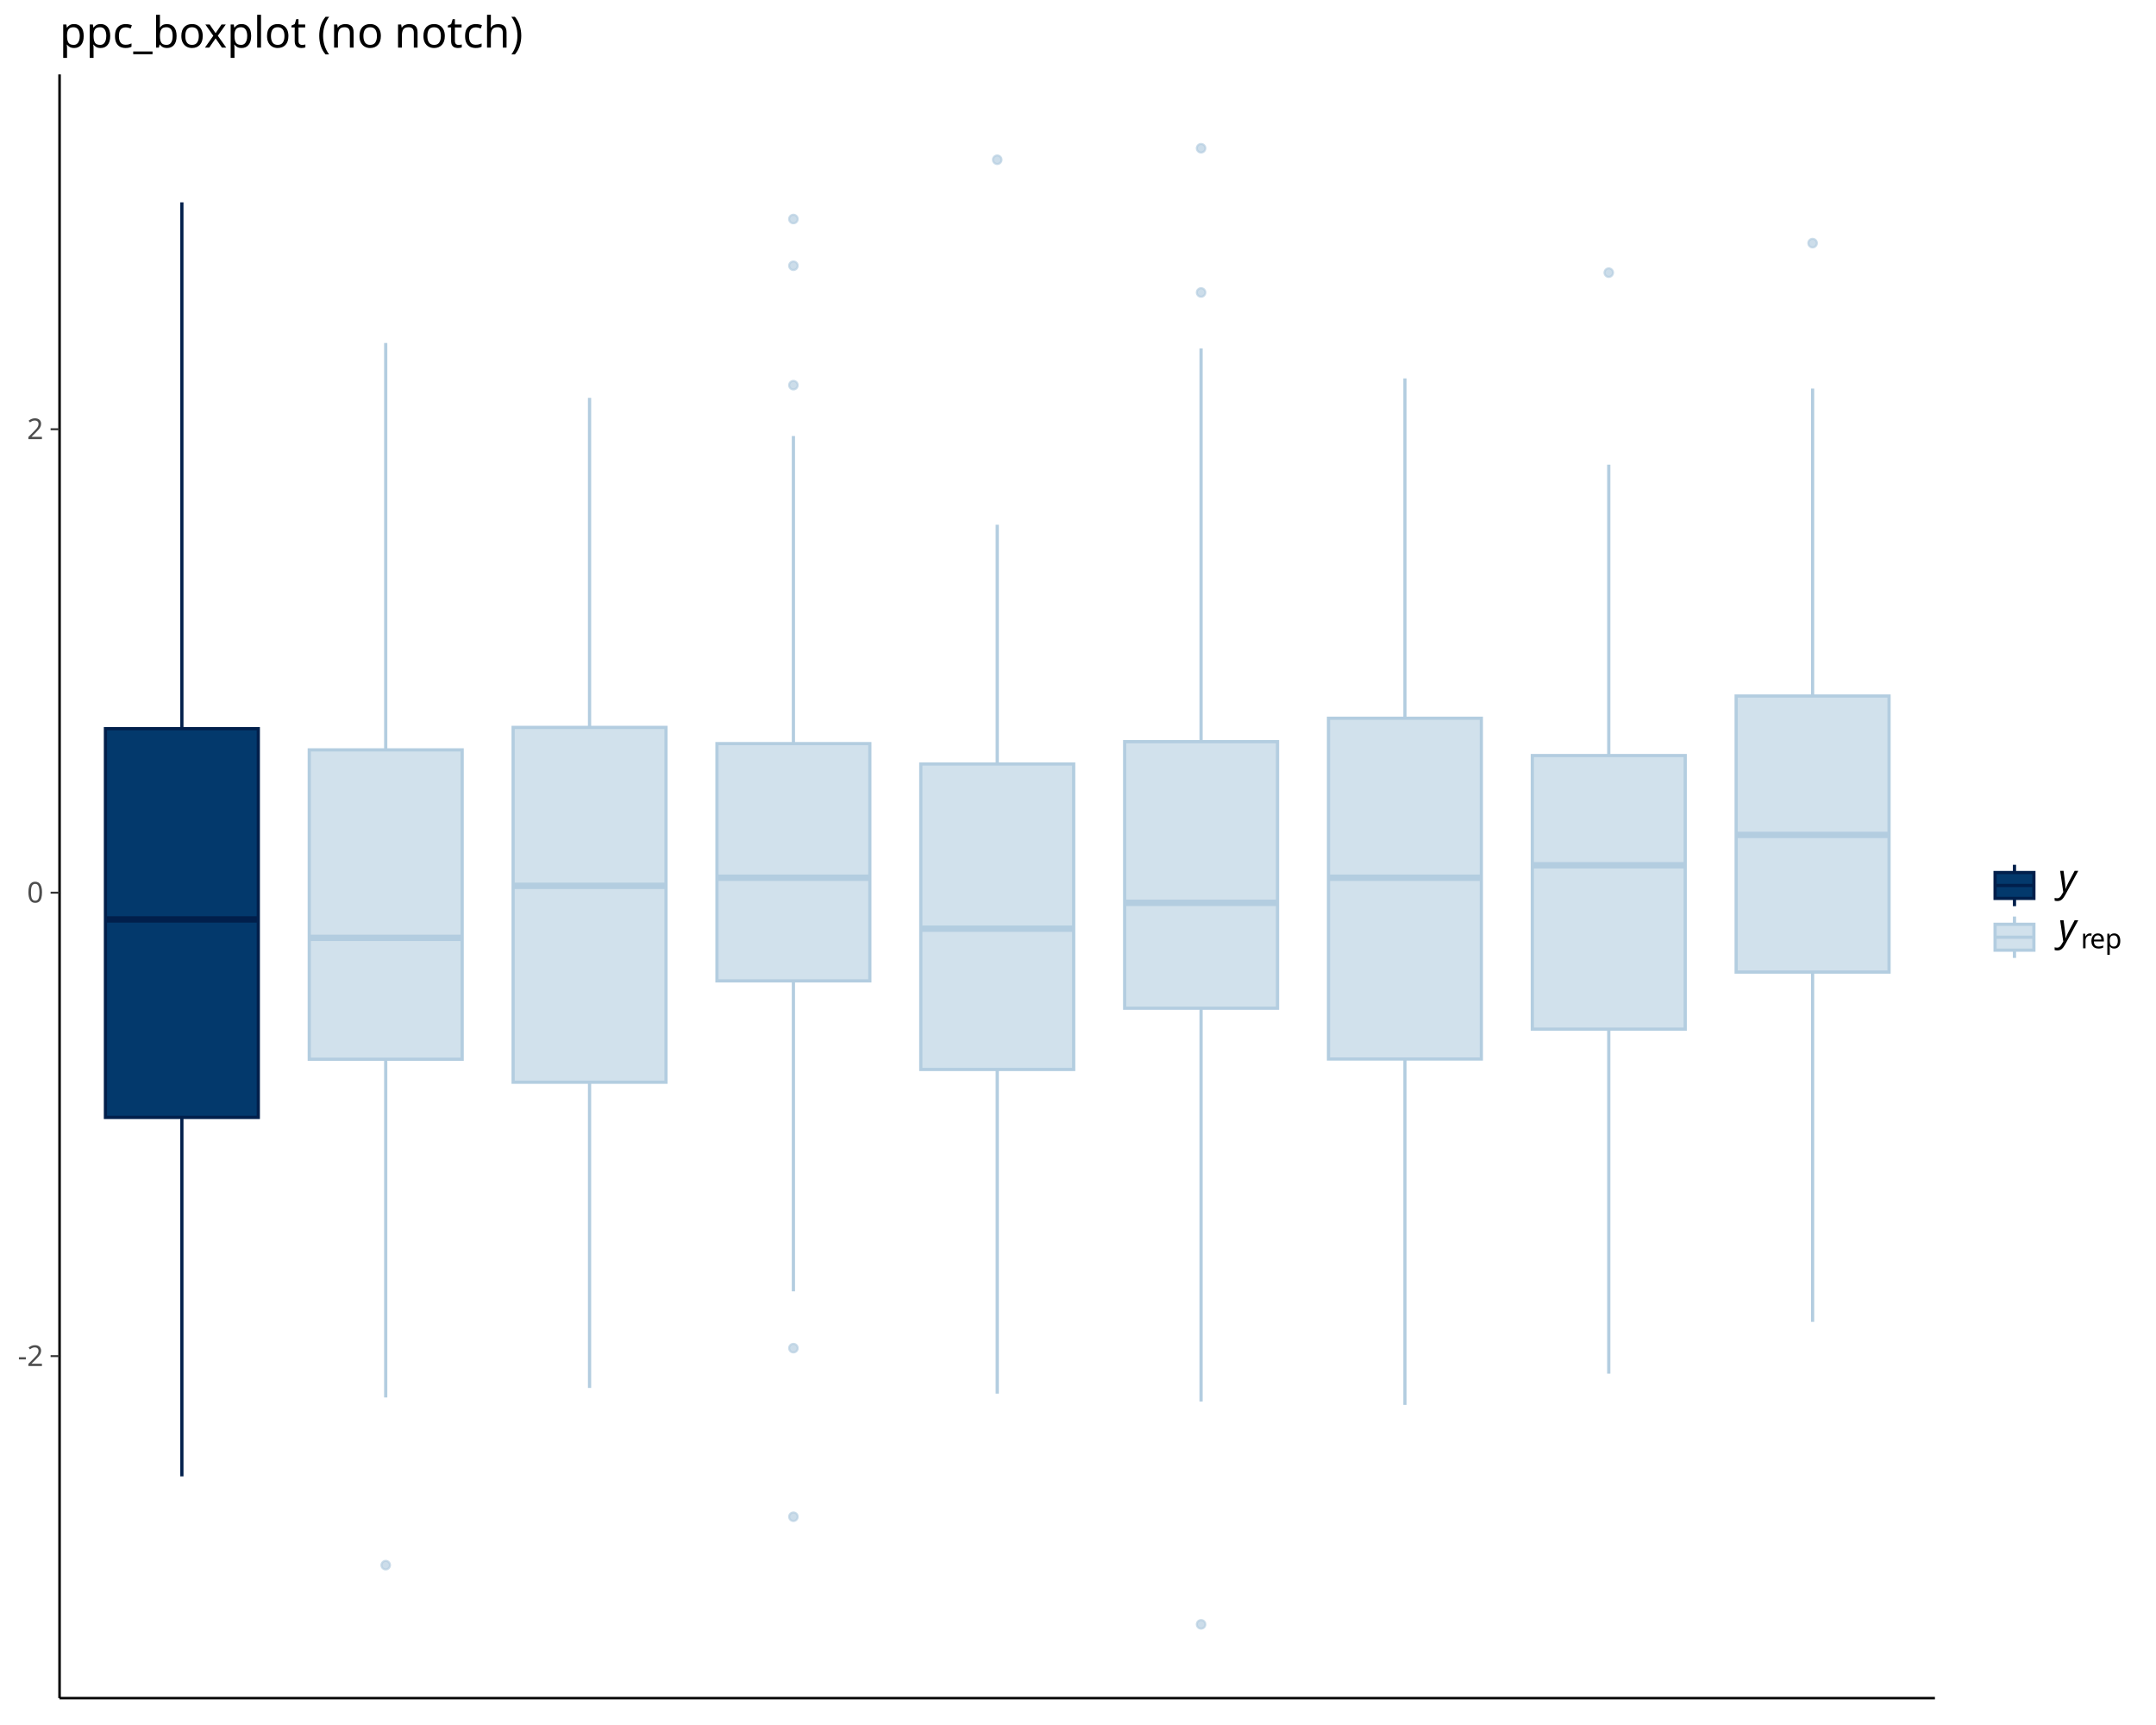
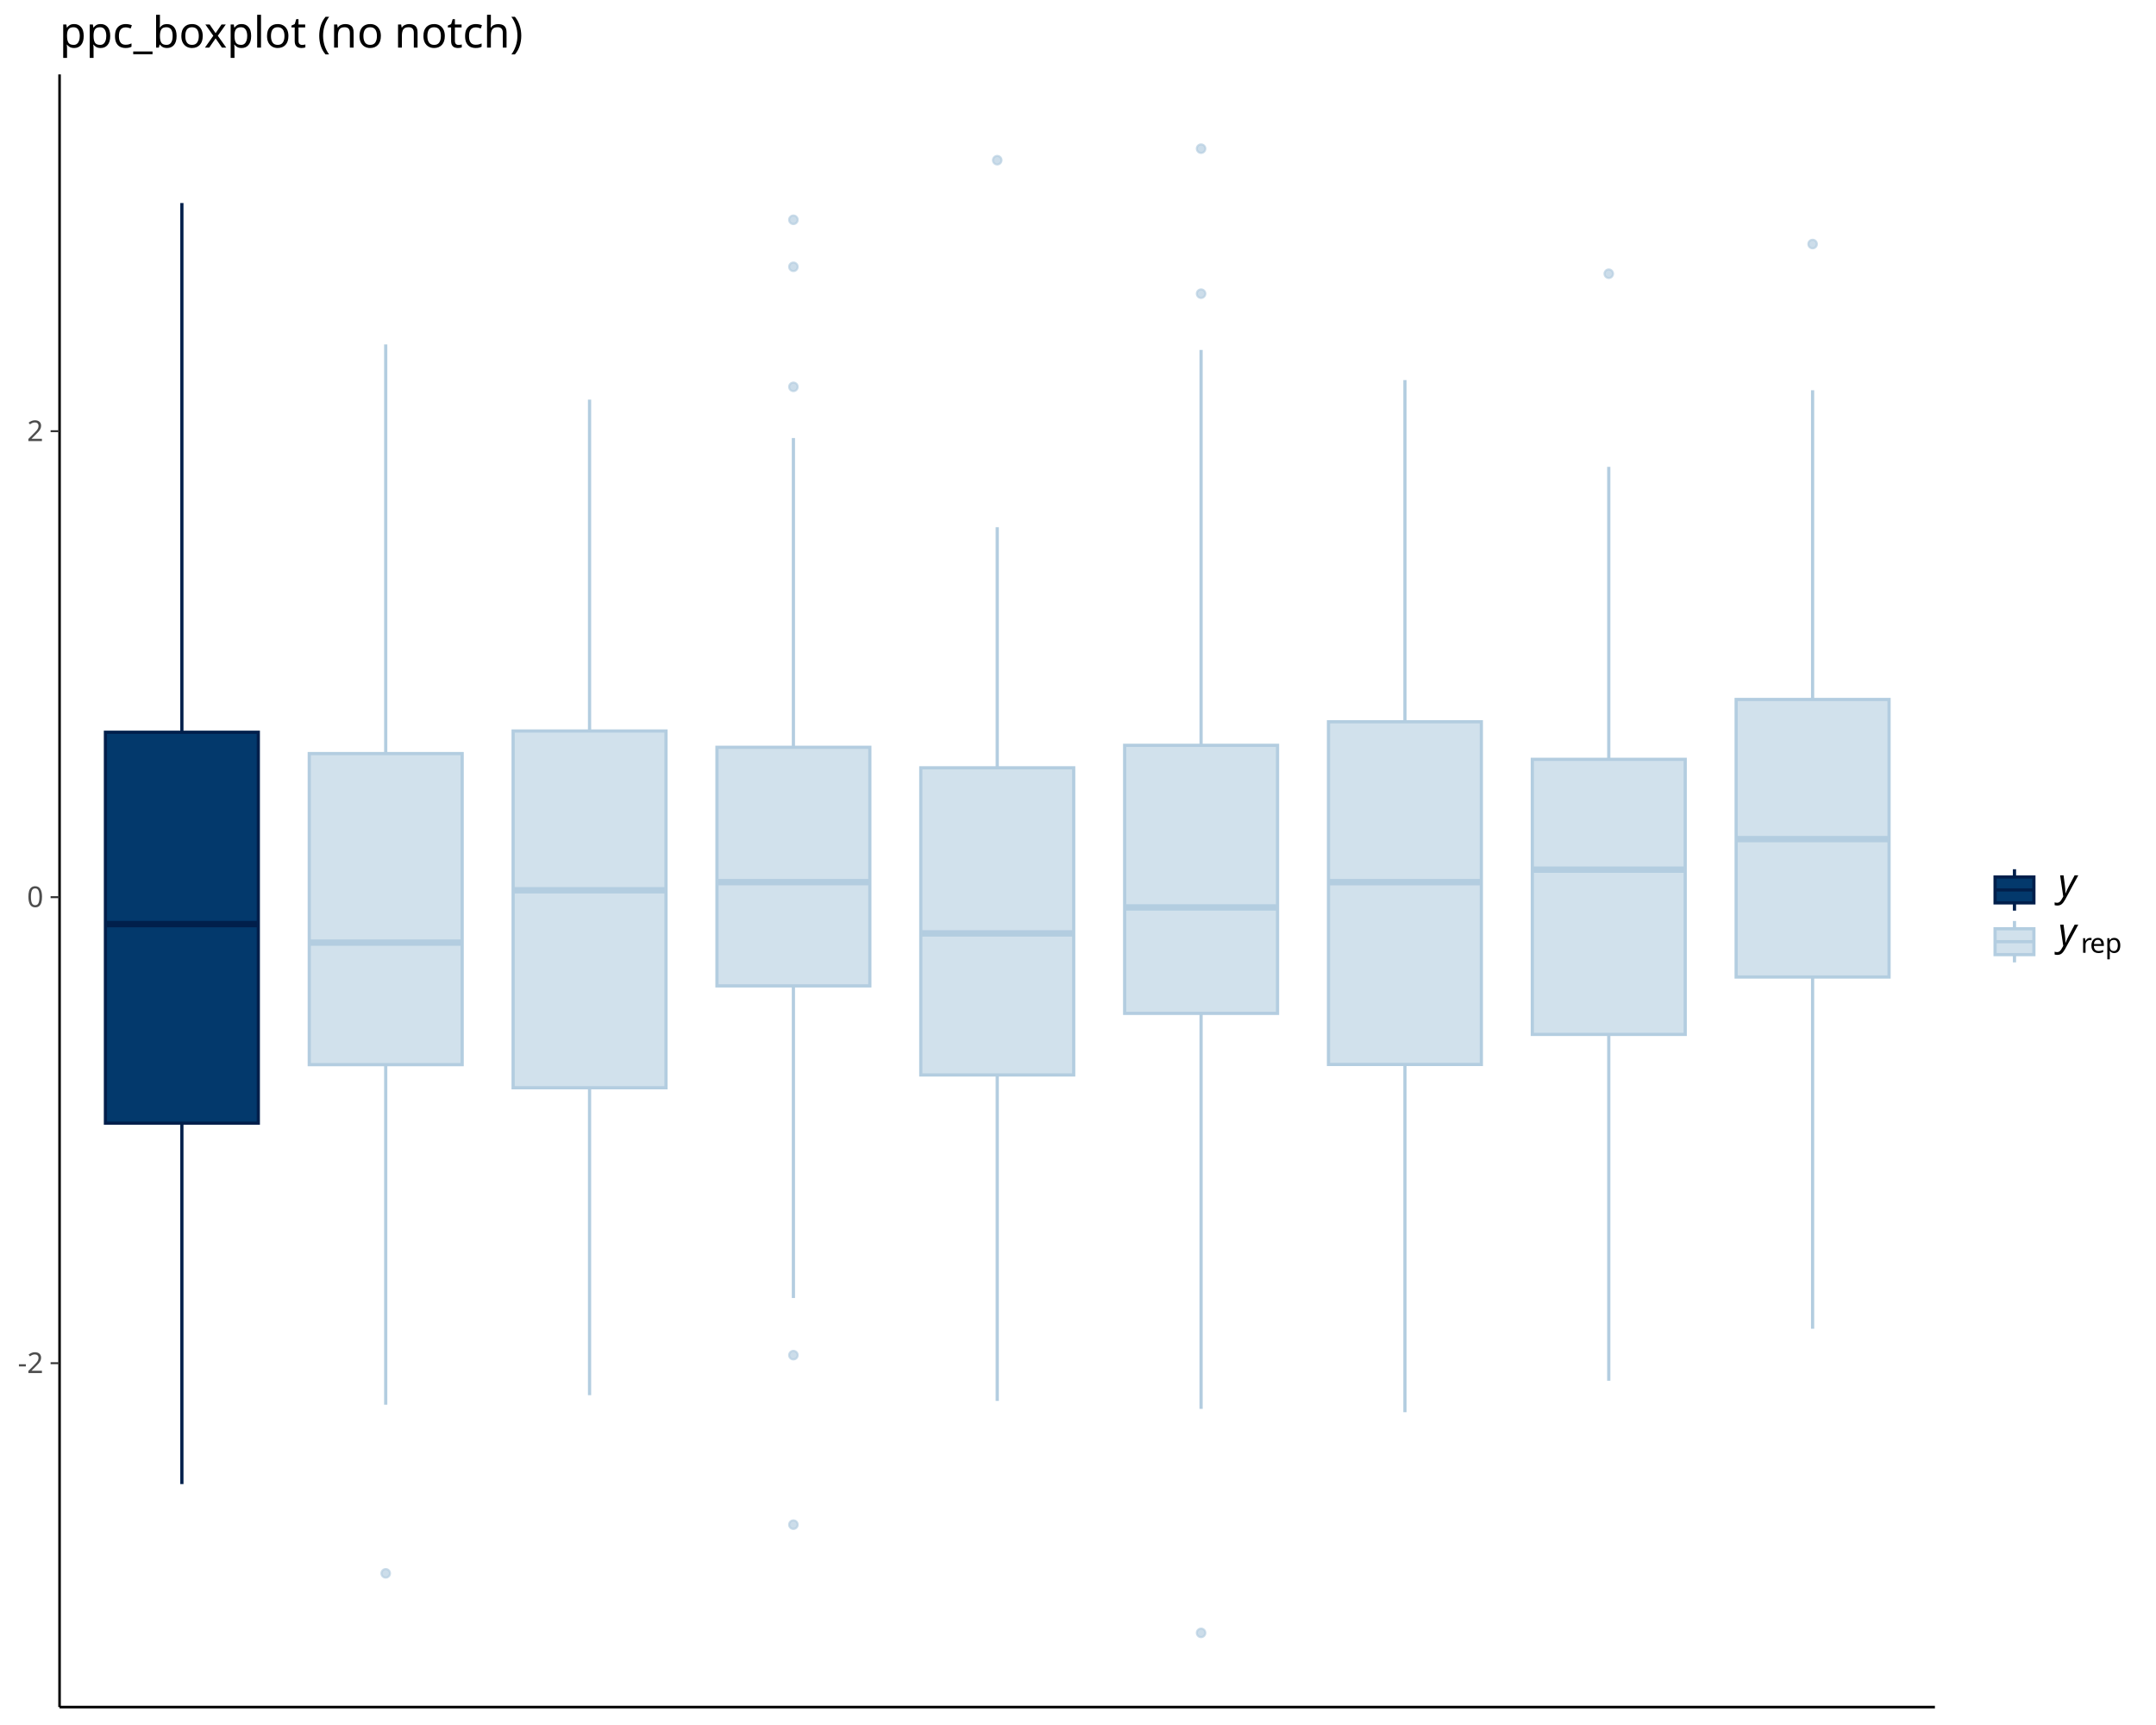
<svg xmlns="http://www.w3.org/2000/svg" class="svglite" data-engine-version="2.0" width="720.00pt" height="576.00pt" viewBox="0 0 720.00 576.00">
  <defs>
    <style type="text/css">
    .svglite line, .svglite polyline, .svglite polygon, .svglite path, .svglite rect, .svglite circle {
      fill: none;
      stroke: #000000;
      stroke-linecap: round;
      stroke-linejoin: round;
      stroke-miterlimit: 10.00;
    }
  </style>
  </defs>
  <rect width="100%" height="100%" style="stroke: none; fill: #FFFFFF;" />
  <defs>
    <clipPath id="cpMC4wMHw3MjAuMDB8MC4wMHw1NzYuMDA=">
      <rect x="0.00" y="0.00" width="720.00" height="576.00" />
    </clipPath>
  </defs>
  <g clip-path="url(#cpMC4wMHw3MjAuMDB8MC4wMHw1NzYuMDA=)">
</g>
  <defs>
-     <clipPath id="cpMTkuODl8NjQ2LjE3fDI0Ljg1fDU2Ny4wMw==">
-       <rect x="19.89" y="24.85" width="626.27" height="542.18" />
+     <clipPath id="cpMTkuODl8NjQ2LjE3fDI0Ljg1fDU3MC4wMg==">
+       <rect x="19.89" y="24.85" width="626.27" height="545.17" />
    </clipPath>
  </defs>
-   <g clip-path="url(#cpMTkuODl8NjQ2LjE3fDI0Ljg1fDU2Ny4wMw==)">
-     <line x1="60.74" y1="243.31" x2="60.74" y2="67.56" style="stroke-width: 1.07; stroke: #011F4B; stroke-linecap: butt;" />
-     <line x1="60.74" y1="373.12" x2="60.74" y2="492.98" style="stroke-width: 1.07; stroke: #011F4B; stroke-linecap: butt;" />
-     <polygon points="35.21,243.31 35.21,373.12 86.26,373.12 86.26,243.31 35.21,243.31 " style="stroke-width: 1.07; stroke: #011F4B; stroke-linecap: butt; stroke-linejoin: miter; fill: #03396C;" />
-     <line x1="35.21" y1="307.01" x2="86.26" y2="307.01" style="stroke-width: 2.13; stroke: #011F4B; stroke-linecap: butt; stroke-linejoin: miter;" />
-     <circle cx="128.81" cy="522.62" r="1.42" style="stroke-width: 0.71; stroke: #B3CDE0; stroke-opacity: 0.67; fill: #B3CDE0; fill-opacity: 0.67;" />
-     <line x1="128.81" y1="250.39" x2="128.81" y2="114.52" style="stroke-width: 1.07; stroke: #B3CDE0; stroke-linecap: butt;" />
-     <line x1="128.81" y1="353.69" x2="128.81" y2="466.63" style="stroke-width: 1.07; stroke: #B3CDE0; stroke-linecap: butt;" />
-     <polygon points="103.28,250.39 103.28,353.69 154.34,353.69 154.34,250.39 103.28,250.39 " style="stroke-width: 1.07; stroke: #B3CDE0; stroke-linecap: butt; stroke-linejoin: miter; fill: #D1E1EC;" />
-     <line x1="103.28" y1="313.16" x2="154.34" y2="313.16" style="stroke-width: 2.13; stroke: #B3CDE0; stroke-linecap: butt; stroke-linejoin: miter;" />
-     <line x1="196.88" y1="242.89" x2="196.88" y2="132.84" style="stroke-width: 1.07; stroke: #B3CDE0; stroke-linecap: butt;" />
-     <line x1="196.88" y1="361.37" x2="196.88" y2="463.45" style="stroke-width: 1.07; stroke: #B3CDE0; stroke-linecap: butt;" />
-     <polygon points="171.36,242.89 171.36,361.37 222.41,361.37 222.41,242.89 171.36,242.89 " style="stroke-width: 1.07; stroke: #B3CDE0; stroke-linecap: butt; stroke-linejoin: miter; fill: #D1E1EC;" />
-     <line x1="171.36" y1="295.79" x2="222.41" y2="295.79" style="stroke-width: 2.13; stroke: #B3CDE0; stroke-linecap: butt; stroke-linejoin: miter;" />
-     <circle cx="264.96" cy="73.13" r="1.42" style="stroke-width: 0.71; stroke: #B3CDE0; stroke-opacity: 0.67; fill: #B3CDE0; fill-opacity: 0.67;" />
-     <circle cx="264.96" cy="450.16" r="1.42" style="stroke-width: 0.71; stroke: #B3CDE0; stroke-opacity: 0.67; fill: #B3CDE0; fill-opacity: 0.67;" />
-     <circle cx="264.96" cy="128.60" r="1.42" style="stroke-width: 0.71; stroke: #B3CDE0; stroke-opacity: 0.67; fill: #B3CDE0; fill-opacity: 0.67;" />
-     <circle cx="264.96" cy="88.74" r="1.42" style="stroke-width: 0.71; stroke: #B3CDE0; stroke-opacity: 0.67; fill: #B3CDE0; fill-opacity: 0.67;" />
-     <circle cx="264.96" cy="506.45" r="1.42" style="stroke-width: 0.71; stroke: #B3CDE0; stroke-opacity: 0.67; fill: #B3CDE0; fill-opacity: 0.67;" />
-     <line x1="264.96" y1="248.30" x2="264.96" y2="145.60" style="stroke-width: 1.07; stroke: #B3CDE0; stroke-linecap: butt;" />
-     <line x1="264.96" y1="327.53" x2="264.96" y2="431.19" style="stroke-width: 1.07; stroke: #B3CDE0; stroke-linecap: butt;" />
-     <polygon points="239.43,248.30 239.43,327.53 290.48,327.53 290.48,248.30 239.43,248.30 " style="stroke-width: 1.07; stroke: #B3CDE0; stroke-linecap: butt; stroke-linejoin: miter; fill: #D1E1EC;" />
-     <line x1="239.43" y1="293.09" x2="290.48" y2="293.09" style="stroke-width: 2.13; stroke: #B3CDE0; stroke-linecap: butt; stroke-linejoin: miter;" />
-     <circle cx="333.03" cy="53.34" r="1.42" style="stroke-width: 0.71; stroke: #B3CDE0; stroke-opacity: 0.67; fill: #B3CDE0; fill-opacity: 0.67;" />
-     <line x1="333.03" y1="255.11" x2="333.03" y2="175.21" style="stroke-width: 1.07; stroke: #B3CDE0; stroke-linecap: butt;" />
-     <line x1="333.03" y1="357.11" x2="333.03" y2="465.35" style="stroke-width: 1.07; stroke: #B3CDE0; stroke-linecap: butt;" />
-     <polygon points="307.50,255.11 307.50,357.11 358.56,357.11 358.56,255.11 307.50,255.11 " style="stroke-width: 1.07; stroke: #B3CDE0; stroke-linecap: butt; stroke-linejoin: miter; fill: #D1E1EC;" />
-     <line x1="307.50" y1="310.10" x2="358.56" y2="310.10" style="stroke-width: 2.13; stroke: #B3CDE0; stroke-linecap: butt; stroke-linejoin: miter;" />
-     <circle cx="401.10" cy="97.66" r="1.42" style="stroke-width: 0.71; stroke: #B3CDE0; stroke-opacity: 0.67; fill: #B3CDE0; fill-opacity: 0.67;" />
-     <circle cx="401.10" cy="49.50" r="1.42" style="stroke-width: 0.71; stroke: #B3CDE0; stroke-opacity: 0.67; fill: #B3CDE0; fill-opacity: 0.67;" />
-     <circle cx="401.10" cy="542.39" r="1.42" style="stroke-width: 0.71; stroke: #B3CDE0; stroke-opacity: 0.67; fill: #B3CDE0; fill-opacity: 0.67;" />
-     <line x1="401.10" y1="247.65" x2="401.10" y2="116.36" style="stroke-width: 1.07; stroke: #B3CDE0; stroke-linecap: butt;" />
-     <line x1="401.10" y1="336.66" x2="401.10" y2="467.99" style="stroke-width: 1.07; stroke: #B3CDE0; stroke-linecap: butt;" />
-     <polygon points="375.58,247.65 375.58,336.66 426.63,336.66 426.63,247.65 375.58,247.65 " style="stroke-width: 1.07; stroke: #B3CDE0; stroke-linecap: butt; stroke-linejoin: miter; fill: #D1E1EC;" />
-     <line x1="375.58" y1="301.47" x2="426.63" y2="301.47" style="stroke-width: 2.13; stroke: #B3CDE0; stroke-linecap: butt; stroke-linejoin: miter;" />
-     <line x1="469.18" y1="239.83" x2="469.18" y2="126.35" style="stroke-width: 1.07; stroke: #B3CDE0; stroke-linecap: butt;" />
-     <line x1="469.18" y1="353.62" x2="469.18" y2="469.11" style="stroke-width: 1.07; stroke: #B3CDE0; stroke-linecap: butt;" />
-     <polygon points="443.65,239.83 443.65,353.62 494.70,353.62 494.70,239.83 443.65,239.83 " style="stroke-width: 1.07; stroke: #B3CDE0; stroke-linecap: butt; stroke-linejoin: miter; fill: #D1E1EC;" />
-     <line x1="443.65" y1="293.09" x2="494.70" y2="293.09" style="stroke-width: 2.13; stroke: #B3CDE0; stroke-linecap: butt; stroke-linejoin: miter;" />
-     <circle cx="537.25" cy="91.04" r="1.42" style="stroke-width: 0.71; stroke: #B3CDE0; stroke-opacity: 0.67; fill: #B3CDE0; fill-opacity: 0.67;" />
-     <line x1="537.25" y1="252.29" x2="537.25" y2="155.16" style="stroke-width: 1.07; stroke: #B3CDE0; stroke-linecap: butt;" />
-     <line x1="537.25" y1="343.65" x2="537.25" y2="458.66" style="stroke-width: 1.07; stroke: #B3CDE0; stroke-linecap: butt;" />
-     <polygon points="511.72,252.29 511.72,343.65 562.78,343.65 562.78,252.29 511.72,252.29 " style="stroke-width: 1.07; stroke: #B3CDE0; stroke-linecap: butt; stroke-linejoin: miter; fill: #D1E1EC;" />
-     <line x1="511.72" y1="288.93" x2="562.78" y2="288.93" style="stroke-width: 2.13; stroke: #B3CDE0; stroke-linecap: butt; stroke-linejoin: miter;" />
-     <circle cx="605.32" cy="81.18" r="1.42" style="stroke-width: 0.71; stroke: #B3CDE0; stroke-opacity: 0.67; fill: #B3CDE0; fill-opacity: 0.67;" />
-     <line x1="605.32" y1="232.41" x2="605.32" y2="129.73" style="stroke-width: 1.07; stroke: #B3CDE0; stroke-linecap: butt;" />
-     <line x1="605.32" y1="324.59" x2="605.32" y2="441.38" style="stroke-width: 1.07; stroke: #B3CDE0; stroke-linecap: butt;" />
-     <polygon points="579.79,232.41 579.79,324.59 630.85,324.59 630.85,232.41 579.79,232.41 " style="stroke-width: 1.07; stroke: #B3CDE0; stroke-linecap: butt; stroke-linejoin: miter; fill: #D1E1EC;" />
-     <line x1="579.79" y1="278.79" x2="630.85" y2="278.79" style="stroke-width: 2.13; stroke: #B3CDE0; stroke-linecap: butt; stroke-linejoin: miter;" />
+   <g clip-path="url(#cpMTkuODl8NjQ2LjE3fDI0Ljg1fDU3MC4wMg==)">
+     <line x1="60.74" y1="244.51" x2="60.74" y2="67.80" style="stroke-width: 1.07; stroke: #011F4B; stroke-linecap: butt;" />
+     <line x1="60.74" y1="375.04" x2="60.74" y2="495.56" style="stroke-width: 1.07; stroke: #011F4B; stroke-linecap: butt;" />
+     <polygon points="35.21,244.51 35.21,375.04 86.26,375.04 86.26,244.51 35.21,244.51 " style="stroke-width: 1.07; stroke: #011F4B; stroke-linecap: butt; stroke-linejoin: miter; fill: #03396C;" />
+     <line x1="35.21" y1="308.57" x2="86.26" y2="308.57" style="stroke-width: 2.13; stroke: #011F4B; stroke-linecap: butt; stroke-linejoin: miter;" />
+     <circle cx="128.81" cy="525.36" r="1.42" style="stroke-width: 0.71; stroke: #B3CDE0; stroke-opacity: 0.67; fill: #B3CDE0; fill-opacity: 0.67;" />
+     <line x1="128.81" y1="251.63" x2="128.81" y2="115.01" style="stroke-width: 1.07; stroke: #B3CDE0; stroke-linecap: butt;" />
+     <line x1="128.81" y1="355.50" x2="128.81" y2="469.06" style="stroke-width: 1.07; stroke: #B3CDE0; stroke-linecap: butt;" />
+     <polygon points="103.28,251.63 103.28,355.50 154.34,355.50 154.34,251.63 103.28,251.63 " style="stroke-width: 1.07; stroke: #B3CDE0; stroke-linecap: butt; stroke-linejoin: miter; fill: #D1E1EC;" />
+     <line x1="103.28" y1="314.75" x2="154.34" y2="314.75" style="stroke-width: 2.13; stroke: #B3CDE0; stroke-linecap: butt; stroke-linejoin: miter;" />
+     <line x1="196.88" y1="244.09" x2="196.88" y2="133.44" style="stroke-width: 1.07; stroke: #B3CDE0; stroke-linecap: butt;" />
+     <line x1="196.88" y1="363.22" x2="196.88" y2="465.87" style="stroke-width: 1.07; stroke: #B3CDE0; stroke-linecap: butt;" />
+     <polygon points="171.36,244.09 171.36,363.22 222.41,363.22 222.41,244.09 171.36,244.09 " style="stroke-width: 1.07; stroke: #B3CDE0; stroke-linecap: butt; stroke-linejoin: miter; fill: #D1E1EC;" />
+     <line x1="171.36" y1="297.28" x2="222.41" y2="297.28" style="stroke-width: 2.13; stroke: #B3CDE0; stroke-linecap: butt; stroke-linejoin: miter;" />
+     <circle cx="264.96" cy="73.39" r="1.42" style="stroke-width: 0.71; stroke: #B3CDE0; stroke-opacity: 0.67; fill: #B3CDE0; fill-opacity: 0.67;" />
+     <circle cx="264.96" cy="452.50" r="1.42" style="stroke-width: 0.71; stroke: #B3CDE0; stroke-opacity: 0.67; fill: #B3CDE0; fill-opacity: 0.67;" />
+     <circle cx="264.96" cy="129.17" r="1.42" style="stroke-width: 0.71; stroke: #B3CDE0; stroke-opacity: 0.67; fill: #B3CDE0; fill-opacity: 0.67;" />
+     <circle cx="264.96" cy="89.09" r="1.42" style="stroke-width: 0.71; stroke: #B3CDE0; stroke-opacity: 0.67; fill: #B3CDE0; fill-opacity: 0.67;" />
+     <circle cx="264.96" cy="509.10" r="1.42" style="stroke-width: 0.71; stroke: #B3CDE0; stroke-opacity: 0.67; fill: #B3CDE0; fill-opacity: 0.67;" />
+     <line x1="264.96" y1="249.53" x2="264.96" y2="146.26" style="stroke-width: 1.07; stroke: #B3CDE0; stroke-linecap: butt;" />
+     <line x1="264.96" y1="329.20" x2="264.96" y2="433.43" style="stroke-width: 1.07; stroke: #B3CDE0; stroke-linecap: butt;" />
+     <polygon points="239.43,249.53 239.43,329.20 290.48,329.20 290.48,249.53 239.43,249.53 " style="stroke-width: 1.07; stroke: #B3CDE0; stroke-linecap: butt; stroke-linejoin: miter; fill: #D1E1EC;" />
+     <line x1="239.43" y1="294.56" x2="290.48" y2="294.56" style="stroke-width: 2.13; stroke: #B3CDE0; stroke-linecap: butt; stroke-linejoin: miter;" />
+     <circle cx="333.03" cy="53.49" r="1.42" style="stroke-width: 0.71; stroke: #B3CDE0; stroke-opacity: 0.67; fill: #B3CDE0; fill-opacity: 0.67;" />
+     <line x1="333.03" y1="256.38" x2="333.03" y2="176.04" style="stroke-width: 1.07; stroke: #B3CDE0; stroke-linecap: butt;" />
+     <line x1="333.03" y1="358.94" x2="333.03" y2="467.78" style="stroke-width: 1.07; stroke: #B3CDE0; stroke-linecap: butt;" />
+     <polygon points="307.50,256.38 307.50,358.94 358.56,358.94 358.56,256.38 307.50,256.38 " style="stroke-width: 1.07; stroke: #B3CDE0; stroke-linecap: butt; stroke-linejoin: miter; fill: #D1E1EC;" />
+     <line x1="307.50" y1="311.67" x2="358.56" y2="311.67" style="stroke-width: 2.13; stroke: #B3CDE0; stroke-linecap: butt; stroke-linejoin: miter;" />
+     <circle cx="401.10" cy="98.06" r="1.42" style="stroke-width: 0.71; stroke: #B3CDE0; stroke-opacity: 0.67; fill: #B3CDE0; fill-opacity: 0.67;" />
+     <circle cx="401.10" cy="49.64" r="1.42" style="stroke-width: 0.71; stroke: #B3CDE0; stroke-opacity: 0.67; fill: #B3CDE0; fill-opacity: 0.67;" />
+     <circle cx="401.10" cy="545.24" r="1.42" style="stroke-width: 0.71; stroke: #B3CDE0; stroke-opacity: 0.67; fill: #B3CDE0; fill-opacity: 0.67;" />
+     <line x1="401.10" y1="248.87" x2="401.10" y2="116.86" style="stroke-width: 1.07; stroke: #B3CDE0; stroke-linecap: butt;" />
+     <line x1="401.10" y1="338.38" x2="401.10" y2="470.43" style="stroke-width: 1.07; stroke: #B3CDE0; stroke-linecap: butt;" />
+     <polygon points="375.58,248.87 375.58,338.38 426.63,338.38 426.63,248.87 375.58,248.87 " style="stroke-width: 1.07; stroke: #B3CDE0; stroke-linecap: butt; stroke-linejoin: miter; fill: #D1E1EC;" />
+     <line x1="375.58" y1="303.00" x2="426.63" y2="303.00" style="stroke-width: 2.13; stroke: #B3CDE0; stroke-linecap: butt; stroke-linejoin: miter;" />
+     <line x1="469.18" y1="241.01" x2="469.18" y2="126.91" style="stroke-width: 1.07; stroke: #B3CDE0; stroke-linecap: butt;" />
+     <line x1="469.18" y1="355.44" x2="469.18" y2="471.56" style="stroke-width: 1.07; stroke: #B3CDE0; stroke-linecap: butt;" />
+     <polygon points="443.65,241.01 443.65,355.44 494.70,355.44 494.70,241.01 443.65,241.01 " style="stroke-width: 1.07; stroke: #B3CDE0; stroke-linecap: butt; stroke-linejoin: miter; fill: #D1E1EC;" />
+     <line x1="443.65" y1="294.57" x2="494.70" y2="294.57" style="stroke-width: 2.13; stroke: #B3CDE0; stroke-linecap: butt; stroke-linejoin: miter;" />
+     <circle cx="537.25" cy="91.40" r="1.42" style="stroke-width: 0.71; stroke: #B3CDE0; stroke-opacity: 0.67; fill: #B3CDE0; fill-opacity: 0.67;" />
+     <line x1="537.25" y1="253.55" x2="537.25" y2="155.88" style="stroke-width: 1.07; stroke: #B3CDE0; stroke-linecap: butt;" />
+     <line x1="537.25" y1="345.40" x2="537.25" y2="461.05" style="stroke-width: 1.07; stroke: #B3CDE0; stroke-linecap: butt;" />
+     <polygon points="511.72,253.55 511.72,345.40 562.78,345.40 562.78,253.55 511.72,253.55 " style="stroke-width: 1.07; stroke: #B3CDE0; stroke-linecap: butt; stroke-linejoin: miter; fill: #D1E1EC;" />
+     <line x1="511.72" y1="290.39" x2="562.78" y2="290.39" style="stroke-width: 2.13; stroke: #B3CDE0; stroke-linecap: butt; stroke-linejoin: miter;" />
+     <circle cx="605.32" cy="81.49" r="1.42" style="stroke-width: 0.71; stroke: #B3CDE0; stroke-opacity: 0.67; fill: #B3CDE0; fill-opacity: 0.67;" />
+     <line x1="605.32" y1="233.56" x2="605.32" y2="130.31" style="stroke-width: 1.07; stroke: #B3CDE0; stroke-linecap: butt;" />
+     <line x1="605.32" y1="326.24" x2="605.32" y2="443.68" style="stroke-width: 1.07; stroke: #B3CDE0; stroke-linecap: butt;" />
+     <polygon points="579.79,233.56 579.79,326.24 630.85,326.24 630.85,233.56 579.79,233.56 " style="stroke-width: 1.07; stroke: #B3CDE0; stroke-linecap: butt; stroke-linejoin: miter; fill: #D1E1EC;" />
+     <line x1="579.79" y1="280.19" x2="630.85" y2="280.19" style="stroke-width: 2.13; stroke: #B3CDE0; stroke-linecap: butt; stroke-linejoin: miter;" />
  </g>
  <g clip-path="url(#cpMC4wMHw3MjAuMDB8MC4wMHw1NzYuMDA=)">
-     <polyline points="19.89,567.03 19.89,24.85 " style="stroke-width: 0.85; stroke-linecap: butt;" />
-     <text x="14.51" y="456.13" text-anchor="end" style="font-size: 9.60px; fill: #4D4D4D; font-family: sans;" textLength="8.54px" lengthAdjust="spacingAndGlyphs">-2</text>
-     <text x="14.51" y="301.38" text-anchor="end" style="font-size: 9.60px; fill: #4D4D4D; font-family: sans;" textLength="5.34px" lengthAdjust="spacingAndGlyphs">0</text>
-     <text x="14.51" y="146.63" text-anchor="end" style="font-size: 9.60px; fill: #4D4D4D; font-family: sans;" textLength="5.34px" lengthAdjust="spacingAndGlyphs">2</text>
-     <polyline points="16.90,452.82 19.89,452.82 " style="stroke-width: 0.64; stroke: #333333; stroke-linecap: butt;" />
-     <polyline points="16.90,298.08 19.89,298.08 " style="stroke-width: 0.64; stroke: #333333; stroke-linecap: butt;" />
-     <polyline points="16.90,143.33 19.89,143.33 " style="stroke-width: 0.64; stroke: #333333; stroke-linecap: butt;" />
-     <polyline points="19.89,567.03 646.17,567.03 " style="stroke-width: 0.85; stroke-linecap: butt;" />
-     <polyline points="672.74,302.58 672.74,299.99 " style="stroke-width: 1.07; stroke: #011F4B; stroke-linecap: butt; stroke-linejoin: miter;" />
-     <polyline points="672.74,291.35 672.74,288.76 " style="stroke-width: 1.07; stroke: #011F4B; stroke-linecap: butt; stroke-linejoin: miter;" />
-     <rect x="666.26" y="291.35" width="12.96" height="8.64" style="stroke-width: 1.07; stroke: #011F4B; stroke-linecap: butt; stroke-linejoin: miter; fill: #03396C;" />
-     <polyline points="666.26,295.67 679.22,295.67 " style="stroke-width: 1.07; stroke: #011F4B; stroke-linecap: butt; stroke-linejoin: miter;" />
-     <polyline points="672.74,319.86 672.74,317.27 " style="stroke-width: 1.07; stroke: #B3CDE0; stroke-linecap: butt; stroke-linejoin: miter;" />
-     <polyline points="672.74,308.63 672.74,306.04 " style="stroke-width: 1.07; stroke: #B3CDE0; stroke-linecap: butt; stroke-linejoin: miter;" />
-     <rect x="666.26" y="308.63" width="12.96" height="8.64" style="stroke-width: 1.07; stroke: #B3CDE0; stroke-linecap: butt; stroke-linejoin: miter; fill: #D1E1EC;" />
-     <polyline points="666.26,312.95 679.22,312.95 " style="stroke-width: 1.07; stroke: #B3CDE0; stroke-linecap: butt; stroke-linejoin: miter;" />
-     <text x="687.36" y="297.75" style="font-size: 13.00px; font-style: italic; font-family: sans;" textLength="6.51px" lengthAdjust="spacingAndGlyphs">y</text>
-     <text x="687.36" y="314.24" style="font-size: 13.00px; font-style: italic; font-family: sans;" textLength="6.51px" lengthAdjust="spacingAndGlyphs">y</text>
-     <text x="694.89" y="316.64" style="font-size: 9.10px; font-family: sans;" textLength="3.03px" lengthAdjust="spacingAndGlyphs">r</text>
-     <text x="697.92" y="316.64" style="font-size: 9.10px; font-family: sans;" textLength="5.06px" lengthAdjust="spacingAndGlyphs">e</text>
-     <text x="702.98" y="316.64" style="font-size: 9.10px; font-family: sans;" textLength="5.06px" lengthAdjust="spacingAndGlyphs">p</text>
+     <polyline points="19.89,570.02 19.89,24.85 " style="stroke-width: 0.85; stroke-linecap: butt;" />
+     <text x="14.51" y="458.48" text-anchor="end" style="font-size: 9.60px; fill: #4D4D4D; font-family: sans;" textLength="8.54px" lengthAdjust="spacingAndGlyphs">-2</text>
+     <text x="14.51" y="302.88" text-anchor="end" style="font-size: 9.60px; fill: #4D4D4D; font-family: sans;" textLength="5.34px" lengthAdjust="spacingAndGlyphs">0</text>
+     <text x="14.51" y="147.28" text-anchor="end" style="font-size: 9.60px; fill: #4D4D4D; font-family: sans;" textLength="5.34px" lengthAdjust="spacingAndGlyphs">2</text>
+     <polyline points="16.90,455.18 19.89,455.18 " style="stroke-width: 0.64; stroke: #333333; stroke-linecap: butt;" />
+     <polyline points="16.90,299.58 19.89,299.58 " style="stroke-width: 0.64; stroke: #333333; stroke-linecap: butt;" />
+     <polyline points="16.90,143.98 19.89,143.98 " style="stroke-width: 0.64; stroke: #333333; stroke-linecap: butt;" />
+     <polyline points="19.89,570.02 646.17,570.02 " style="stroke-width: 0.85; stroke-linecap: butt;" />
+     <polyline points="672.74,304.07 672.74,301.48 " style="stroke-width: 1.07; stroke: #011F4B; stroke-linecap: butt; stroke-linejoin: miter;" />
+     <polyline points="672.74,292.84 672.74,290.25 " style="stroke-width: 1.07; stroke: #011F4B; stroke-linecap: butt; stroke-linejoin: miter;" />
+     <rect x="666.26" y="292.84" width="12.96" height="8.64" style="stroke-width: 1.07; stroke: #011F4B; stroke-linecap: butt; stroke-linejoin: miter; fill: #03396C;" />
+     <polyline points="666.26,297.16 679.22,297.16 " style="stroke-width: 1.07; stroke: #011F4B; stroke-linecap: butt; stroke-linejoin: miter;" />
+     <polyline points="672.74,304.07 672.74,304.07 " style="stroke-width: 1.07; stroke: #011F4B; stroke-linecap: butt; stroke-linejoin: miter;" />
+     <polyline points="672.74,290.25 672.74,290.25 " style="stroke-width: 1.07; stroke: #011F4B; stroke-linecap: butt; stroke-linejoin: miter;" />
+     <polyline points="672.74,321.35 672.74,318.76 " style="stroke-width: 1.07; stroke: #B3CDE0; stroke-linecap: butt; stroke-linejoin: miter;" />
+     <polyline points="672.74,310.12 672.74,307.53 " style="stroke-width: 1.07; stroke: #B3CDE0; stroke-linecap: butt; stroke-linejoin: miter;" />
+     <rect x="666.26" y="310.12" width="12.96" height="8.64" style="stroke-width: 1.07; stroke: #B3CDE0; stroke-linecap: butt; stroke-linejoin: miter; fill: #D1E1EC;" />
+     <polyline points="666.26,314.44 679.22,314.44 " style="stroke-width: 1.07; stroke: #B3CDE0; stroke-linecap: butt; stroke-linejoin: miter;" />
+     <polyline points="672.74,321.35 672.74,321.35 " style="stroke-width: 1.07; stroke: #B3CDE0; stroke-linecap: butt; stroke-linejoin: miter;" />
+     <polyline points="672.74,307.53 672.74,307.53 " style="stroke-width: 1.07; stroke: #B3CDE0; stroke-linecap: butt; stroke-linejoin: miter;" />
+     <text x="687.36" y="299.25" style="font-size: 13.00px; font-style: italic; font-family: sans;" textLength="6.51px" lengthAdjust="spacingAndGlyphs">y</text>
+     <text x="687.36" y="315.73" style="font-size: 13.00px; font-style: italic; font-family: sans;" textLength="6.51px" lengthAdjust="spacingAndGlyphs">y</text>
+     <text x="694.89" y="318.14" style="font-size: 9.10px; font-family: sans;" textLength="3.03px" lengthAdjust="spacingAndGlyphs">r</text>
+     <text x="697.92" y="318.14" style="font-size: 9.10px; font-family: sans;" textLength="5.06px" lengthAdjust="spacingAndGlyphs">e</text>
+     <text x="702.98" y="318.14" style="font-size: 9.10px; font-family: sans;" textLength="5.06px" lengthAdjust="spacingAndGlyphs">p</text>
    <text x="19.89" y="15.89" style="font-size: 14.40px; font-family: sans;" textLength="146.52px" lengthAdjust="spacingAndGlyphs">ppc_boxplot (no notch)</text>
  </g>
</svg>
